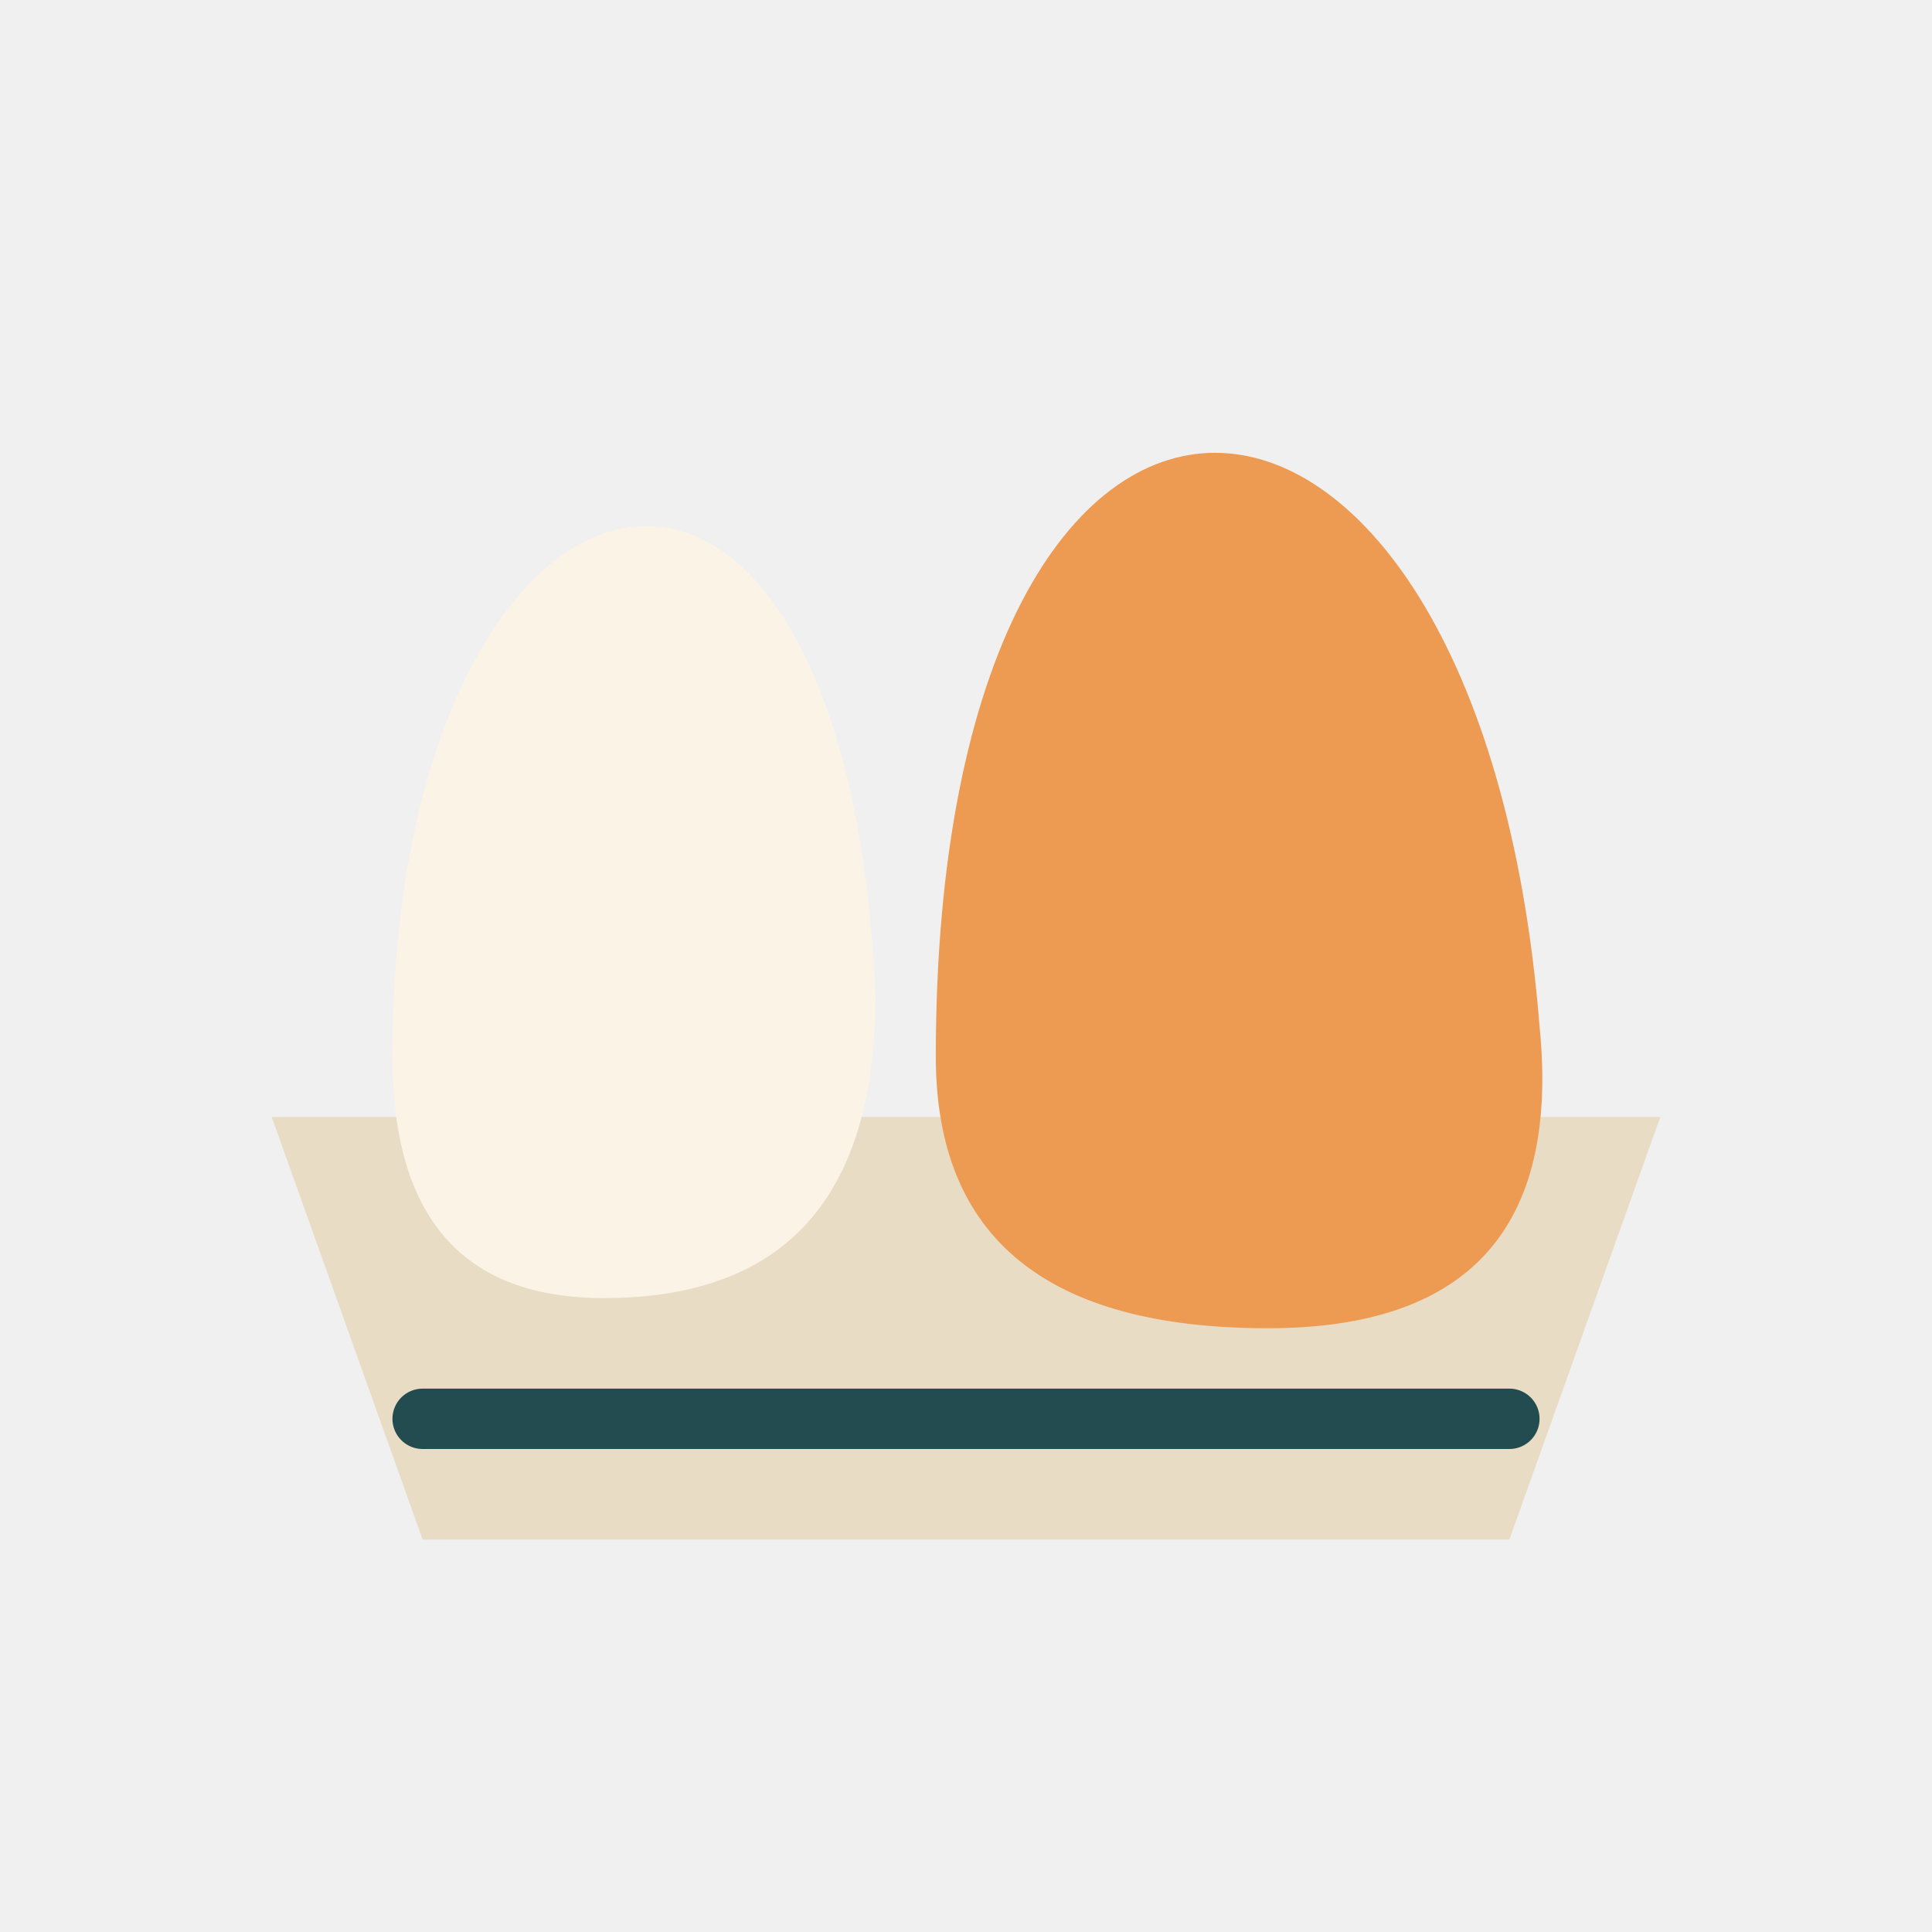
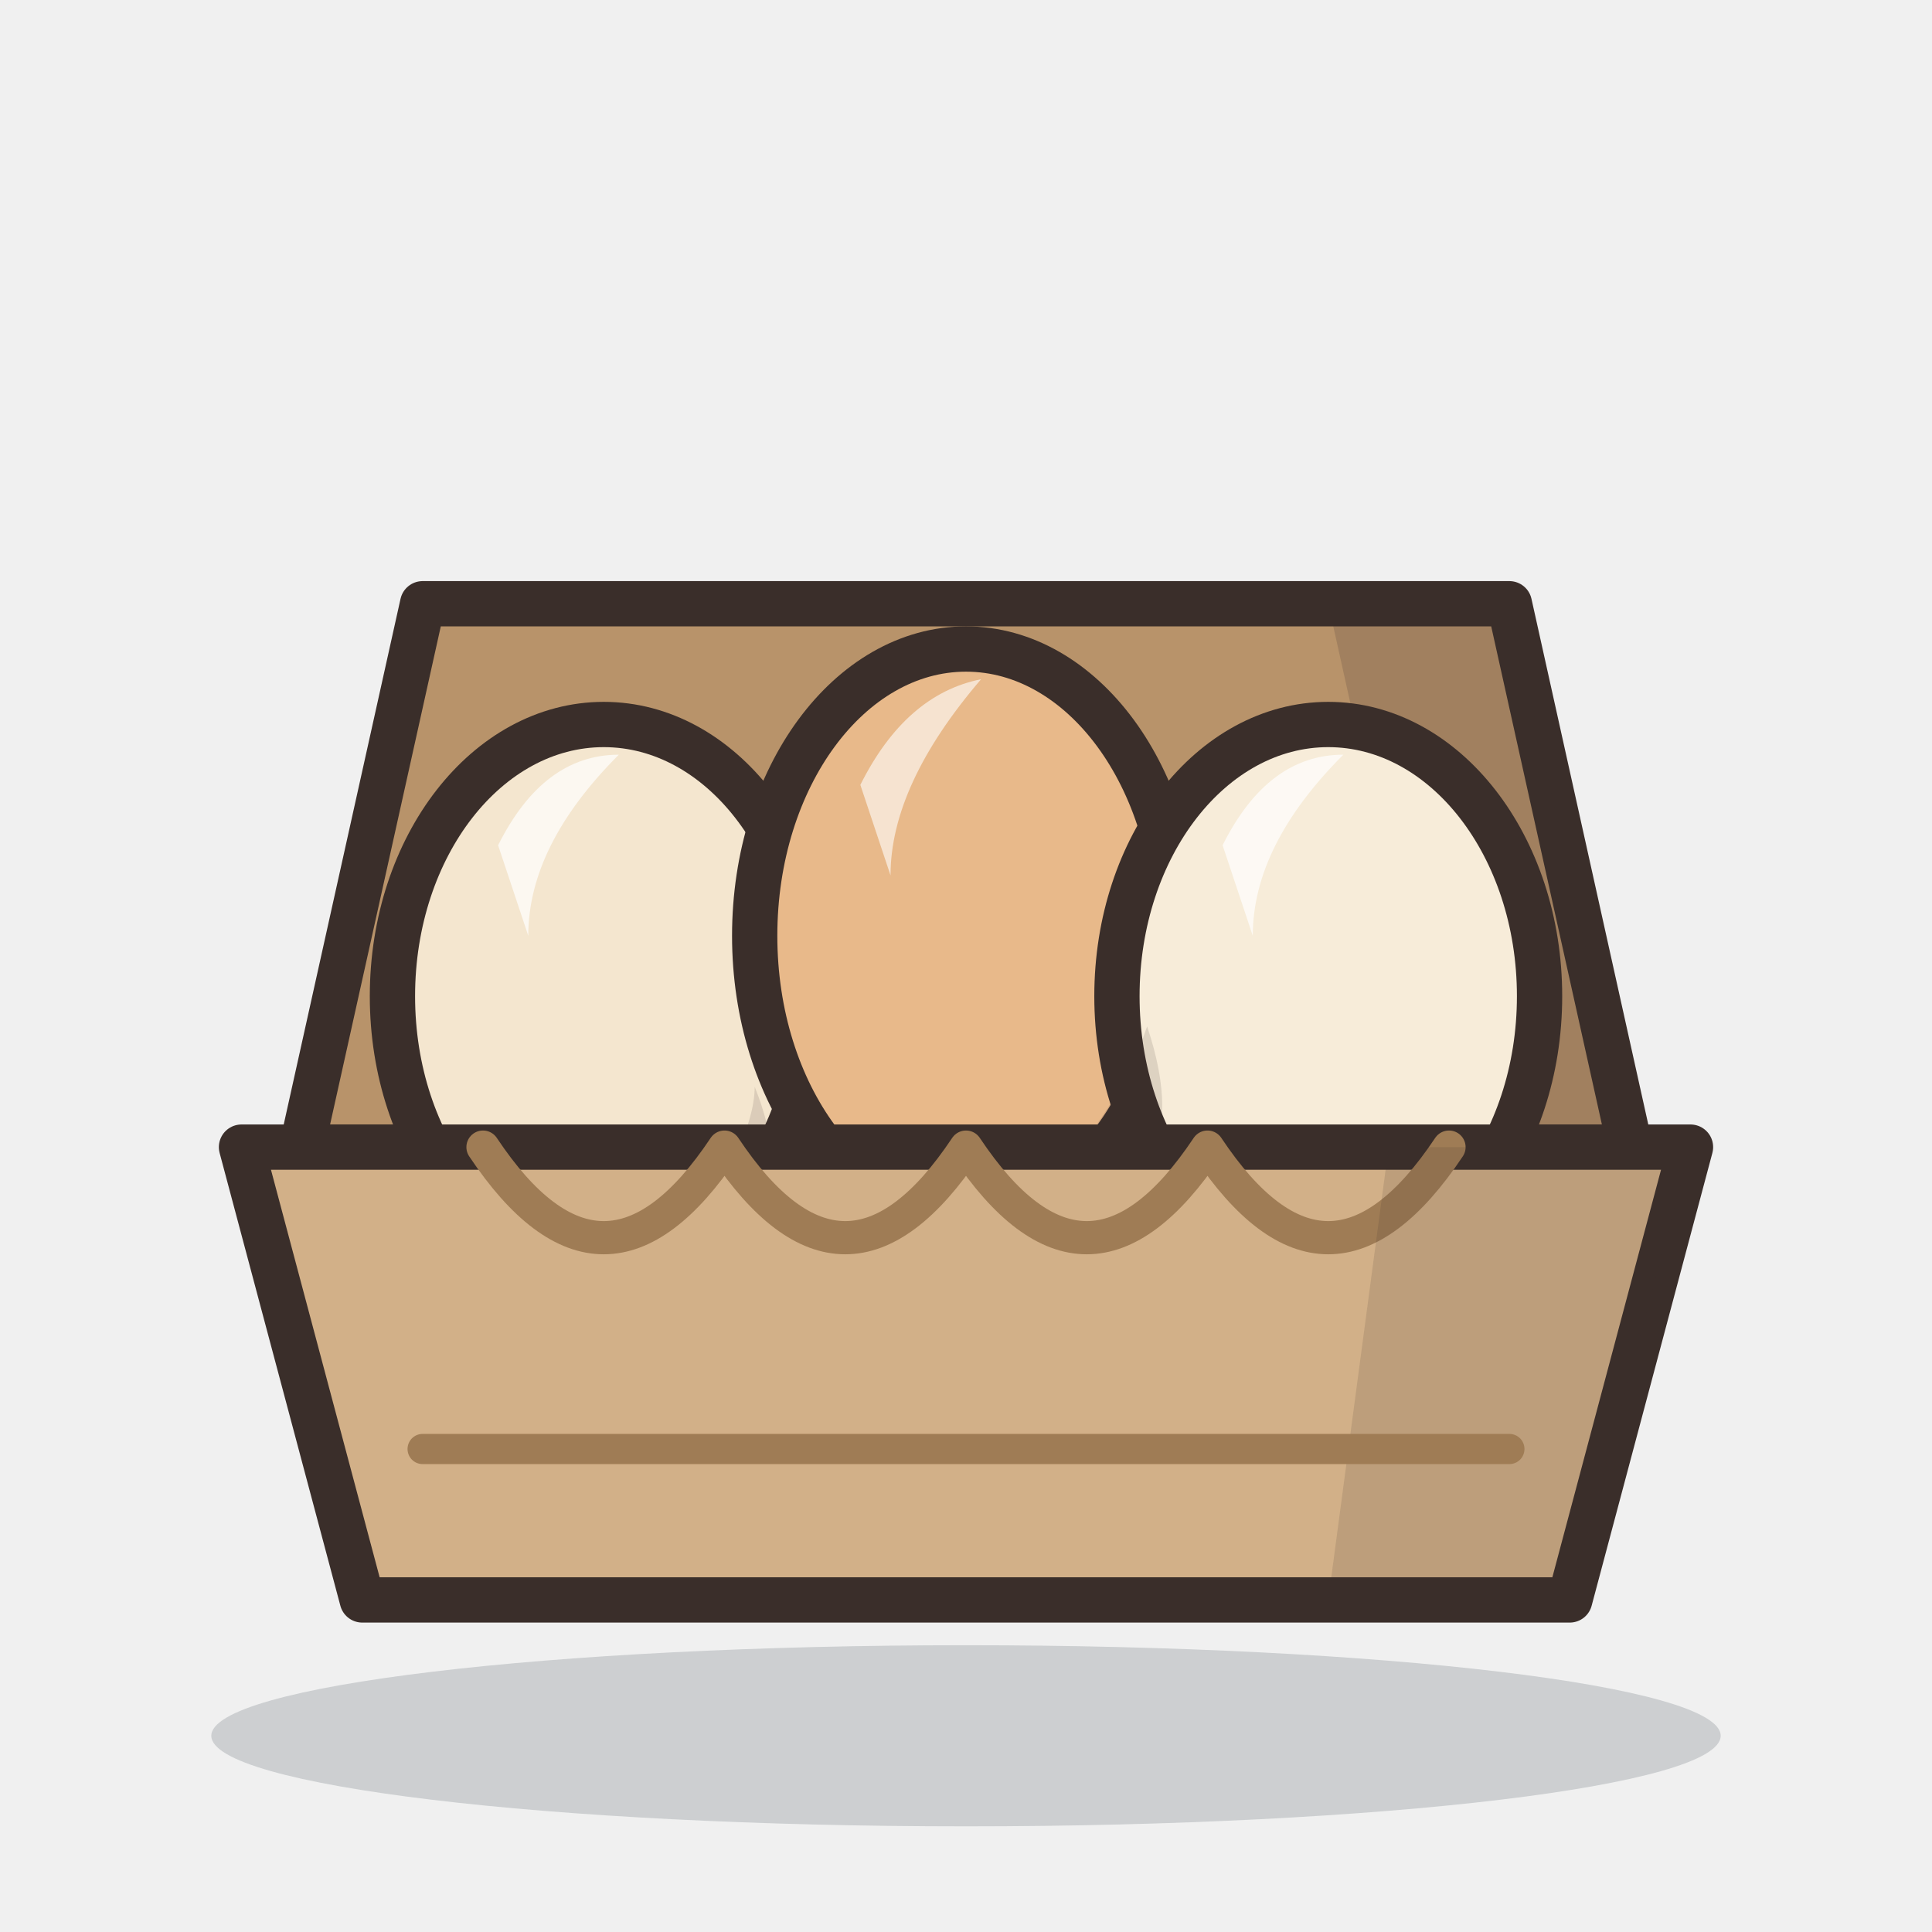
<svg xmlns="http://www.w3.org/2000/svg" viewBox="0 0 64 64" class="art-icon" aria-hidden="true" focusable="false">
-   <path d="M9 37H55L50 51H14Z" fill="#e9dcc4" />
-   <path d="M13 35C13 14 28 10 29 33Q29 43 20 43Q13 43 13 35Z" fill="#fbf4e6" />
-   <path d="M31 35C31 8 49 9 51 34Q52 44 42 44Q31 44 31 35Z" fill="#ed9b53" />
-   <path d="M14 47L50 47" fill="none" stroke="#234c50" stroke-width="2" stroke-linecap="round" />
+   <defs>
+     <linearGradient id="hy-sky-dusk" x1="0" y1="0" x2="0" y2="1">
+       <stop offset="0" stop-color="#2c3a5c" />
+       <stop offset="0.58" stop-color="#7b6380" />
+       <stop offset="1" stop-color="#e9a77a" />
+     </linearGradient>
+     <linearGradient id="hy-sky-morning" x1="0" y1="0" x2="0" y2="1">
+       <stop offset="0" stop-color="#b9d3df" />
+       <stop offset="0.58" stop-color="#d9e1d8" />
+       <stop offset="1" stop-color="#f6e7cf" />
+     </linearGradient>
+     <linearGradient id="hy-sky-day" x1="0" y1="0" x2="0" y2="1">
+       <stop offset="0" stop-color="#9cc3cf" />
+       <stop offset="0.58" stop-color="#c9dbd5" />
+       <stop offset="1" stop-color="#f3e3c4" />
+     </linearGradient>
+     <linearGradient id="hy-sky-evening" x1="0" y1="0" x2="0" y2="1">
+       <stop offset="0" stop-color="#1f2a44" />
+       <stop offset="0.58" stop-color="#4a4360" />
+       <stop offset="1" stop-color="#c7785c" />
+     </linearGradient>
+     <linearGradient id="hy-sky-golden" x1="0" y1="0" x2="0" y2="1">
+       <stop offset="0" stop-color="#e89a5c" />
+       <stop offset="0.58" stop-color="#f3bd7e" />
+       <stop offset="1" stop-color="#fde3b0" />
+     </linearGradient>
+     <linearGradient id="hy-sky-bluehour" x1="0" y1="0" x2="0" y2="1">
+       <stop offset="0" stop-color="#33476b" />
+       <stop offset="0.58" stop-color="#5f7393" />
+       <stop offset="1" stop-color="#9fb2c6" />
+     </linearGradient>
+     <linearGradient id="hy-glass-dusk" x1="0" y1="0" x2=".35" y2="1">
+       <stop offset="0" stop-color="#2c3a5c" />
+       <stop offset="0.7" stop-color="#e9a77a" />
+       <stop offset="1" stop-color="#a98875" />
+     </linearGradient>
+     <linearGradient id="hy-glass-morning" x1="0" y1="0" x2=".35" y2="1">
+       <stop offset="0" stop-color="#b9d3df" />
+       <stop offset="0.7" stop-color="#f6e7cf" />
+       <stop offset="1" stop-color="#cdccbf" />
+     </linearGradient>
+     <linearGradient id="hy-glass-day" x1="0" y1="0" x2=".35" y2="1">
+       <stop offset="0" stop-color="#9cc3cf" />
+       <stop offset="0.7" stop-color="#f3e3c4" />
+       <stop offset="1" stop-color="#c4c4af" />
+     </linearGradient>
+     <linearGradient id="hy-glass-evening" x1="0" y1="0" x2=".35" y2="1">
+       <stop offset="0" stop-color="#1f2a44" />
+       <stop offset="0.7" stop-color="#c7785c" />
+       <stop offset="1" stop-color="#8a5f57" />
+     </linearGradient>
+     <linearGradient id="hy-glass-golden" x1="0" y1="0" x2=".35" y2="1">
+       <stop offset="0" stop-color="#e89a5c" />
+       <stop offset="0.7" stop-color="#fde3b0" />
+       <stop offset="1" stop-color="#cfb38e" />
+     </linearGradient>
+     <linearGradient id="hy-glass-bluehour" x1="0" y1="0" x2=".35" y2="1">
+       <stop offset="0" stop-color="#33476b" />
+       <stop offset="0.7" stop-color="#9fb2c6" />
+       <stop offset="1" stop-color="#77889c" />
+     </linearGradient>
+     <radialGradient id="hy-glow">
+       <stop offset="0" stop-color="#ffe2a0" stop-opacity="0.85" />
+       <stop offset="0.45" stop-color="#ffc76e" stop-opacity="0.32" />
+       <stop offset="1" stop-color="#ffb45a" stop-opacity="0" />
+     </radialGradient>
+     <radialGradient id="hy-sun">
+       <stop offset="0" stop-color="#fff8e6" stop-opacity="0.95" />
+       <stop offset="0.25" stop-color="#ffe7b8" stop-opacity="0.55" />
+       <stop offset="1" stop-color="#ffd7a0" stop-opacity="0" />
+     </radialGradient>
+     <radialGradient id="hy-lamp">
+       <stop offset="0" stop-color="#fff1c8" stop-opacity="0.9" />
+       <stop offset="0.5" stop-color="#ffd27a" stop-opacity="0.25" />
+       <stop offset="1" stop-color="#ffd27a" stop-opacity="0" />
+     </radialGradient>
+     <radialGradient id="hy-vignette" cx=".45" cy=".42" r=".75">
+       <stop offset="0.55" stop-color="#1b2233" stop-opacity="0" />
+       <stop offset="1" stop-color="#1b2233" stop-opacity="0.32" />
+     </radialGradient>
+     <linearGradient id="hy-haze" x1="0" y1="0" x2="0" y2="1">
+       <stop offset="0" stop-color="#ffffff" stop-opacity="0" />
+       <stop offset="1" stop-color="#ffffff" stop-opacity="0.38" />
+     </linearGradient>
+     <linearGradient id="hy-fade" x1="0" y1="0" x2="0" y2="1">
+       <stop offset="0" stop-color="#1b2233" stop-opacity="0" />
+       <stop offset="1" stop-color="#1b2233" stop-opacity="0.3" />
+     </linearGradient>
+     <linearGradient id="hy-shine" x1="0" y1="0" x2="1" y2="1">
+       <stop offset="0" stop-color="#ffffff" stop-opacity="0.55" />
+       <stop offset="0.35" stop-color="#ffffff" stop-opacity="0" />
+       <stop offset="0.6" stop-color="#ffffff" stop-opacity="0.12" />
+       <stop offset="0.75" stop-color="#ffffff" stop-opacity="0" />
+     </linearGradient>
+     <linearGradient id="hy-facelight" x1="0" y1="0" x2="1" y2="1">
+       <stop offset="0" stop-color="#fff6e0" stop-opacity="0.2" />
+       <stop offset="0.45" stop-color="#fff6e0" stop-opacity="0" />
+       <stop offset="1" stop-color="#101a2a" stop-opacity="0.16" />
+     </linearGradient>
+     <linearGradient id="hy-ground" x1="0" y1="0" x2="0" y2="1">
+       <stop offset="0" stop-color="#000000" stop-opacity="0" />
+       <stop offset="1" stop-color="#000000" stop-opacity="0.22" />
+     </linearGradient>
+     <linearGradient id="hy-water" x1="0" y1="0" x2="0" y2="1">
+       <stop offset="0" stop-color="#9fbcc4" />
+       <stop offset="0.5" stop-color="#6f8f9b" />
+       <stop offset="1" stop-color="#41606e" />
+     </linearGradient>
+     <linearGradient id="hy-icon-hl" x1="0" y1="0" x2=".6" y2="1">
+       <stop offset="0" stop-color="#ffffff" stop-opacity="0.7" />
+       <stop offset="0.55" stop-color="#ffffff" stop-opacity="0" />
+     </linearGradient>
+     <linearGradient id="hy-chart" x1="0" y1="0" x2="0" y2="1">
+       <stop offset="0" stop-color="#2f7a68" stop-opacity="0.26" />
+       <stop offset="1" stop-color="#2f7a68" stop-opacity="0" />
+     </linearGradient>
+     <linearGradient id="hy-chart-up" x1="0" y1="0" x2="0" y2="1">
+       <stop offset="0" stop-color="#a5483a" stop-opacity="0.2" />
+       <stop offset="1" stop-color="#a5483a" stop-opacity="0" />
+     </linearGradient>
+     <linearGradient id="hy-steam" x1="0" y1="0" x2="0" y2="1">
+       <stop offset="0" stop-color="#ffffff" stop-opacity="0" />
+       <stop offset="0.5" stop-color="#ffffff" stop-opacity="0.55" />
+       <stop offset="1" stop-color="#ffffff" stop-opacity="0" />
+     </linearGradient>
+     <pattern id="hy-brick" width="16" height="8" patternUnits="userSpaceOnUse">
+       <path d="M0 .5H16M0 4.5H16M5 .5V4.5M13 4.5V8.5" stroke="#3a2018" stroke-opacity=".22" stroke-width=".7" />
+       <rect x="5.4" y=".9" width="7.2" height="3.2" fill="#000" fill-opacity=".05" />
+       <rect x="0" y="4.9" width="4.6" height="3.2" fill="#fff" fill-opacity=".06" />
+     </pattern>
+     <pattern id="hy-tile" width="6" height="6" patternUnits="userSpaceOnUse">
+       <path d="M0 .3H6M.3 0V6" stroke="#2d3a3a" stroke-opacity=".12" stroke-width=".5" />
+     </pattern>
+     <pattern id="hy-roof" width="10" height="6" patternUnits="userSpaceOnUse">
+       <path d="M0 6Q5 .8 10 6" stroke="#2a1a14" stroke-opacity=".28" stroke-width=".8" fill="none" />
+       <path d="M5 0V3" stroke="#fff" stroke-opacity=".12" stroke-width=".8" />
+     </pattern>
+     <pattern id="hy-wood" width="36" height="7" patternUnits="userSpaceOnUse">
+       <path d="M0 .4H36M22 .4V7" stroke="#3b2414" stroke-opacity=".25" stroke-width=".7" />
+       <path d="M3 3.5Q9 2.6 15 3.6" stroke="#3b2414" stroke-opacity=".1" stroke-width=".5" fill="none" />
+     </pattern>
+     <pattern id="hy-shutter" width="8" height="4" patternUnits="userSpaceOnUse">
+       <path d="M0 .5H8" stroke="#1d2433" stroke-opacity=".28" stroke-width=".8" />
+       <path d="M0 1.6H8" stroke="#fff" stroke-opacity=".14" stroke-width=".6" />
+     </pattern>
+     <pattern id="hy-hatch" width="5" height="5" patternUnits="userSpaceOnUse">
+       <path d="M-1 6L6 -1" stroke="#1d2433" stroke-opacity=".13" stroke-width=".6" />
+     </pattern>
+     <pattern id="hy-dapple" width="14" height="12" patternUnits="userSpaceOnUse">
+       <circle cx="3" cy="3" r="1.6" fill="#fff" fill-opacity=".16" />
+       <circle cx="10" cy="8" r="1.2" fill="#fff" fill-opacity=".12" />
+       <circle cx="8" cy="2" r="1" fill="#000" fill-opacity=".08" />
+       <circle cx="2" cy="9" r="1.3" fill="#000" fill-opacity=".07" />
+     </pattern>
+     <pattern id="hy-ripple" width="40" height="8" patternUnits="userSpaceOnUse">
+       <path d="M2 3H14M22 6H36" stroke="#fff" stroke-opacity=".28" stroke-width=".8" stroke-linecap="round" />
+     </pattern>
+     <pattern id="hy-grille" width="6" height="24" patternUnits="userSpaceOnUse">
+       <path d="M3 0V24" stroke="#3c4547" stroke-opacity=".7" stroke-width=".9" />
+       <path d="M0 12H6" stroke="#3c4547" stroke-opacity=".55" stroke-width=".7" />
+     </pattern>
+     <pattern id="hy-corr" width="5" height="10" patternUnits="userSpaceOnUse">
+       <path d="M1 0V10" stroke="#1d2433" stroke-opacity=".2" stroke-width="1" />
+       <path d="M3 0V10" stroke="#fff" stroke-opacity=".16" stroke-width=".8" />
+     </pattern>
+     <pattern id="hy-reed" width="3" height="6" patternUnits="userSpaceOnUse">
+       <path d="M1.5 0V6" stroke="#5a3d1c" stroke-opacity=".3" stroke-width=".7" />
+     </pattern>
+     <pattern id="hy-grass" width="9" height="6" patternUnits="userSpaceOnUse">
+       <path d="M1 6L2 2M4 6L5 1M7 6L6.5 3" stroke="#1f3a22" stroke-opacity=".2" stroke-width=".6" />
+     </pattern>
+     <pattern id="hy-paper" width="14" height="14" patternUnits="userSpaceOnUse">
+       <path d="M0 13.5H14" stroke="#7a6a50" stroke-opacity=".12" stroke-width=".6" />
+     </pattern>
+   </defs>
+   <ellipse cx="32" cy="57.5" rx="25" ry="3" fill="#2a3a44" opacity=".18" />
+   <path d="M10 38L14 20H50L54 38Z" fill="#b8936a" stroke="#3a2e2a" stroke-width="1.5" stroke-linejoin="round" stroke-linecap="round" />
+   <path d="M44 20H50L54 38H48Z" fill="#3a2e2a" opacity="0.18" />
+   <ellipse cx="20" cy="33" rx="7" ry="9" fill="#f4e6cf" stroke="#3a2e2a" stroke-width="1.5" />
+   <ellipse cx="32" cy="31" rx="7" ry="9.5" fill="#e8b98a" stroke="#3a2e2a" stroke-width="1.5" />
+   <ellipse cx="44" cy="33" rx="7" ry="9" fill="#f7ecd9" stroke="#3a2e2a" stroke-width="1.5" />
+   <path d="M16.5 28Q18 25 20.5 25Q17.5 28 17.5 31Z" fill="#fff" opacity="0.7" />
+   <path d="M28.5 26Q30 23 32.5 22.5Q29.5 26 29.5 29Z" fill="#fff" opacity="0.6" />
+   <path d="M40.5 28Q42 25 44.5 25Q41.5 28 41.5 31Z" fill="#fff" opacity="0.7" />
+   <path d="M25 36Q27 41 22 42Q25 38 25 36Z" fill="#3a2e2a" opacity="0.14" />
+   <path d="M38 34Q40 40 34 40Q37 37 38 34Z" fill="#3a2e2a" opacity="0.14" />
+   <path d="M8 38H56L52 53H12Z" fill="#d2b088" stroke="#3a2e2a" stroke-width="1.5" stroke-linejoin="round" stroke-linecap="round" />
+   <path d="M16 38Q20 44 24 38Q28 44 32 38Q36 44 40 38Q44 44 48 38" fill="none" stroke="#9f7c55" stroke-width="1.1" stroke-linecap="round" stroke-linejoin="round" />
+   <path d="M46 38H56L52 53H44Z" fill="#3a2e2a" opacity="0.14" />
+   <path d="M14 48H50" fill="none" stroke="#9f7c55" stroke-width="1" stroke-linecap="round" stroke-linejoin="round" />
</svg>
